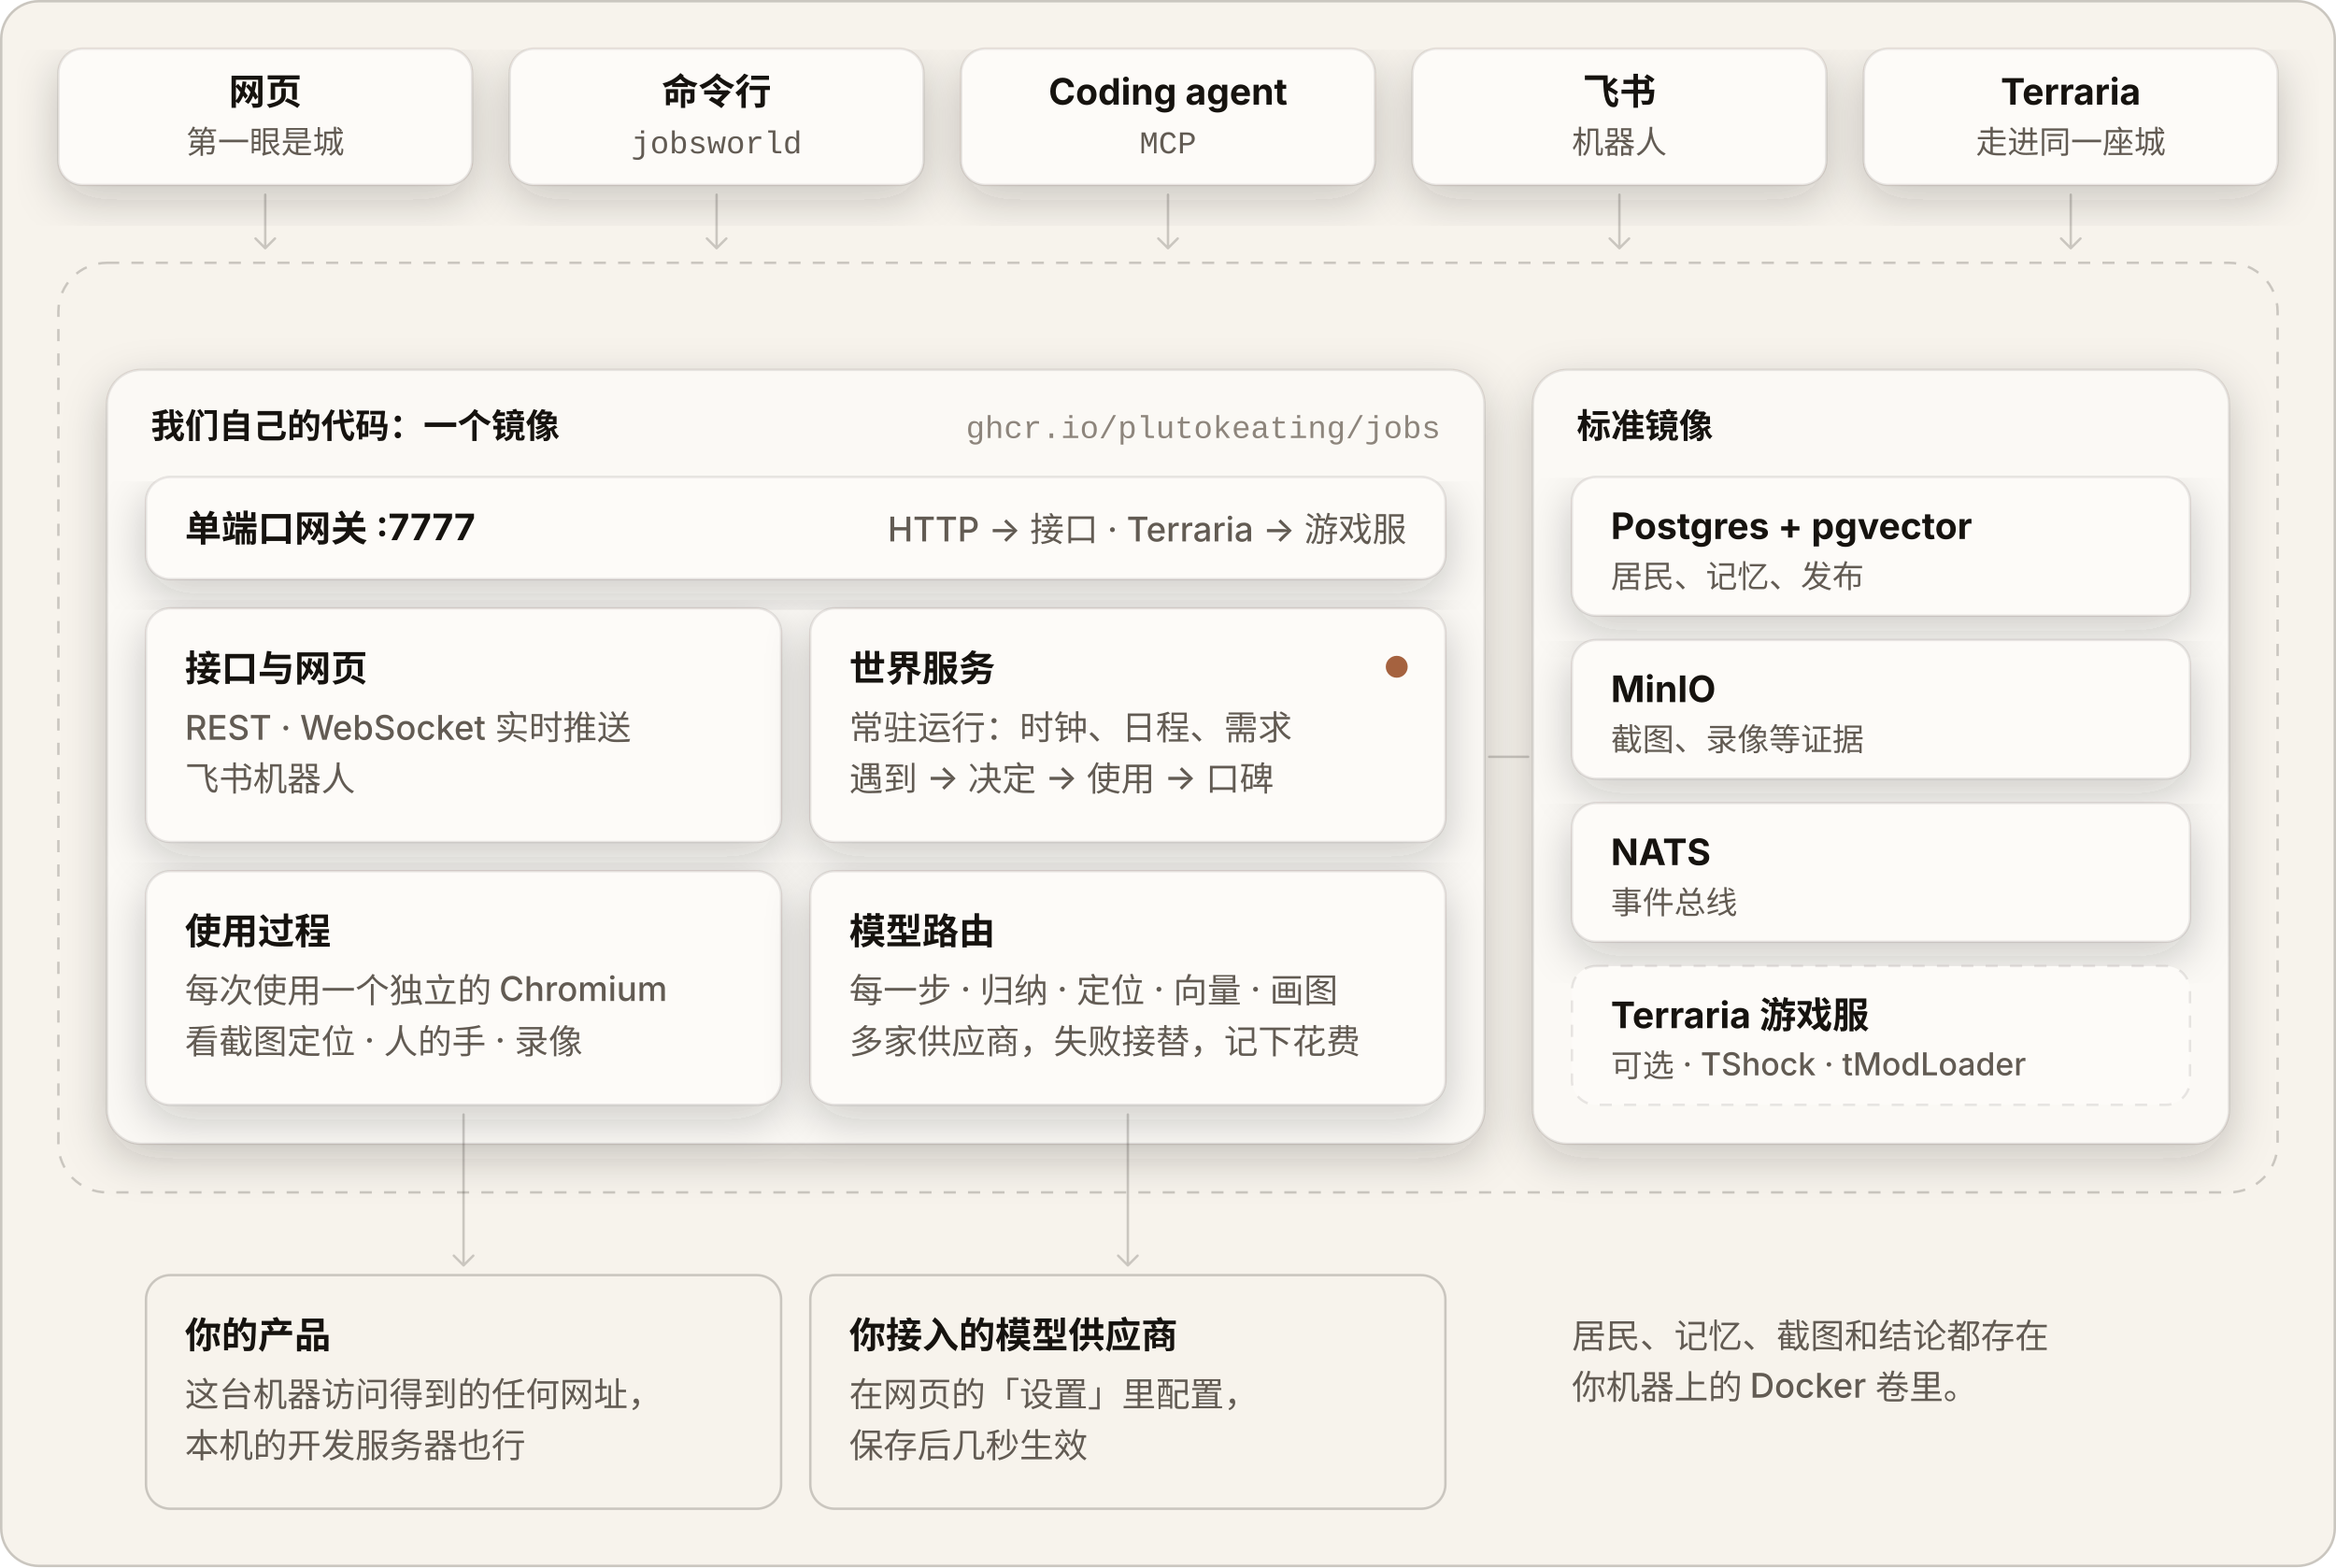
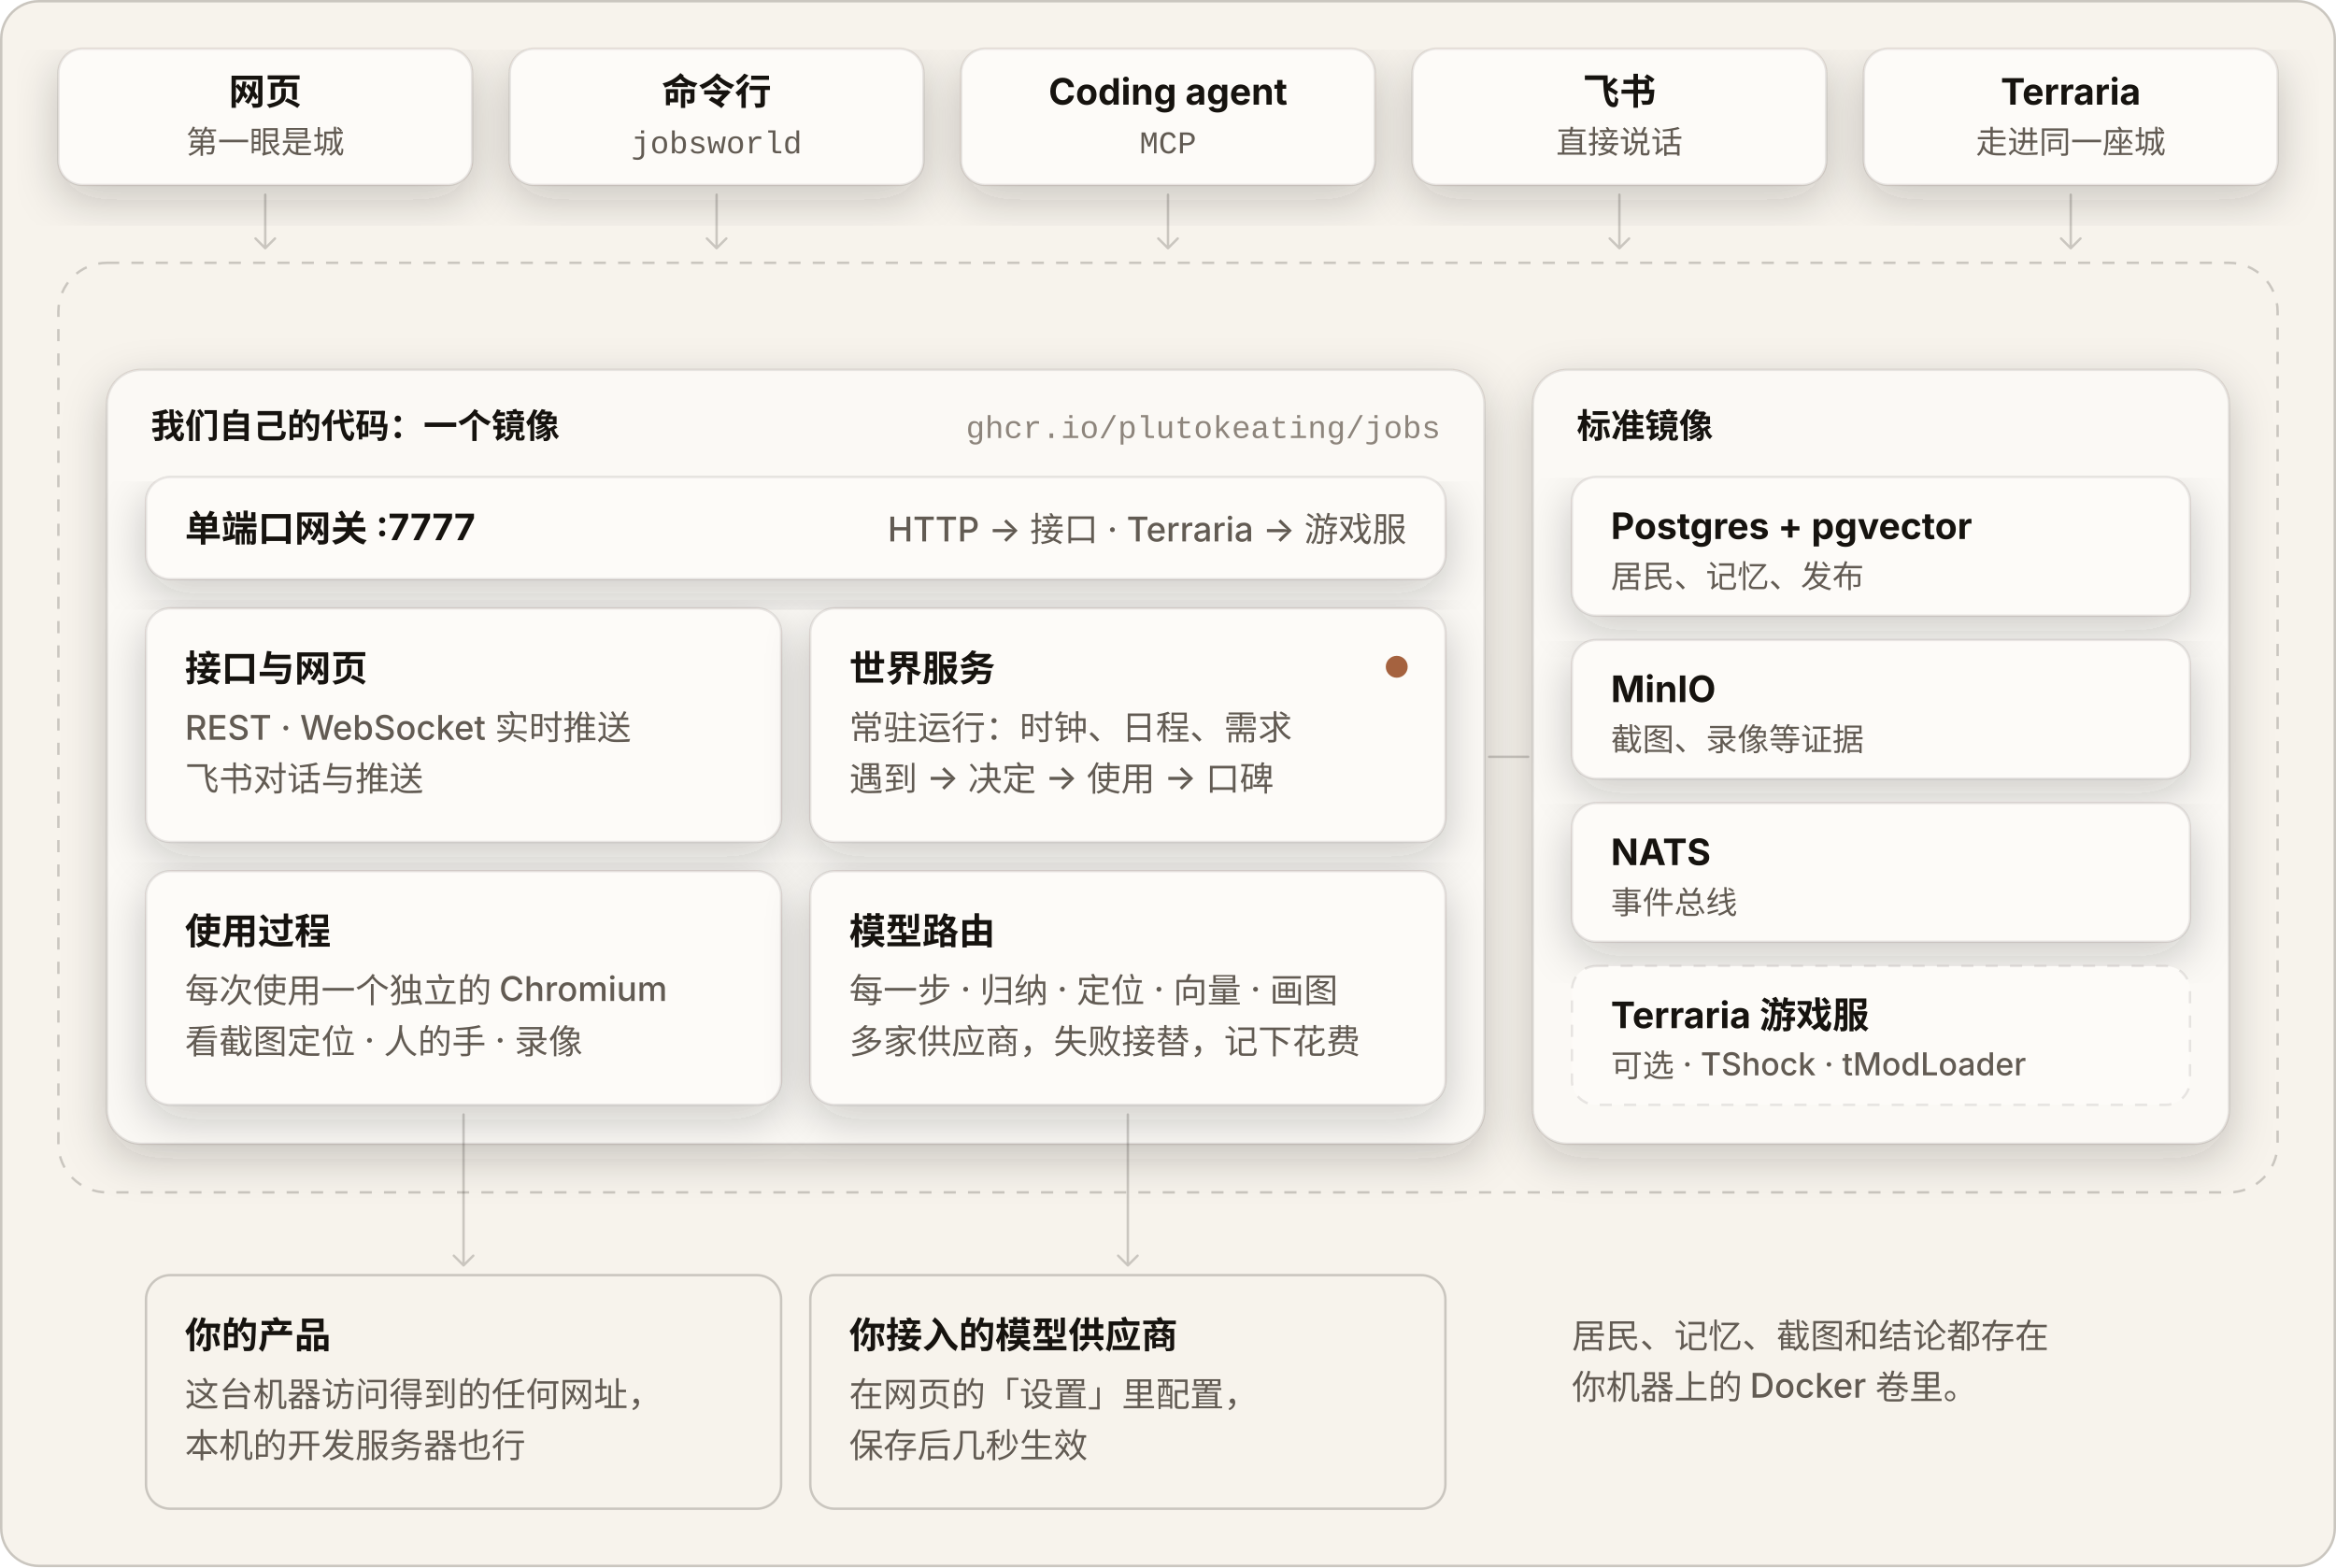
<svg xmlns="http://www.w3.org/2000/svg" class="fig fig-stack" viewBox="0 0 960 644" width="960" height="644" role="img" aria-label="Jobs 的结构：网页、命令行、coding agent、飞书、Terraria 是同一套能力的五个入口；我们自己的代码在一个镜像里（单端口网关、接口与网页、世界服务、使用过程、模型路由），旁边是标准镜像（Postgres、MinIO、NATS、可选的游戏服）；全部跑在你自己的机器上，只向外访问你的产品和你接入的模型供应商。" xml:lang="zh-CN">
  <style>.fig text{font-family:Inter,ui-sans-serif,system-ui,-apple-system,"Segoe UI","PingFang SC","Hiragino Sans GB","Microsoft YaHei","Noto Sans CJK SC","Noto Sans SC",sans-serif}.fig .t{fill:#26221e;font-size:13px;font-weight:450}.fig .t-d{fill:#16130f}.fig .t-m{fill:#625b53}.fig .t-s{fill:#8d857c}.fig .t-inv{fill:#f7f3ec}.fig .t-link{fill:#4b6560}.fig .t-danger{fill:#9c4b4b}.fig .t-mono{font-family:ui-monospace,SFMono-Regular,Menlo,Consolas,"Liberation Mono","Noto Sans Mono CJK SC",monospace}.fig .t-sb{font-weight:600}.fig .t-b{font-weight:700}.fig .t-mid{text-anchor:middle}.fig .t-end{text-anchor:end}.fig .t-num{font-variant-numeric:tabular-nums}.fig .t-9{font-size:9px}.fig .t-11{font-size:11px}.fig .t-12{font-size:12px}.fig .t-13{font-size:13px}.fig .t-14{font-size:14px}.fig .t-15{font-size:15px}.fig .t-16{font-size:16px}.fig .t-19{font-size:19px}.fig .t-24{font-size:24px;letter-spacing:-0.01em}.fig .t-60{font-size:60px;letter-spacing:-0.03em}.fig .f-bg,.fig .f-card{fill:#f7f3ec}.fig .f-inset{fill:#f7f3ec}.fig .f-track{fill:rgb(44 38 32 / 0.1)}.fig .f-danger-wash{fill:#9c4b4b;fill-opacity:0.07}.fig .s-hl{stroke:#fffefc;stroke-opacity:0.09}.fig .fx-shadow{flood-color:rgb(38 34 30 / 0.4);flood-opacity:0.55}.fig .f-raised{fill:#fbf9f5}.fig .f-surface{fill:#fdfbf8}.fig .f-hover{fill:#f1ece3}.fig .f-fg{fill:#16130f}.fig .f-muted{fill:#625b53}.fig .f-subtle{fill:#8d857c}.fig .f-sage{fill:#5f726d}.fig .f-avatar{fill:#8d857c}.fig .f-accent{fill:#a5623f}.fig .f-accent-soft{fill:rgb(165 98 63 / 0.1)}.fig .f-danger{fill:#9c4b4b}.fig .no-fill{fill:none}.fig .s-line{stroke:rgb(44 38 32 / 0.1)}.fig .s-strong{stroke:rgb(44 38 32 / 0.22)}.fig .s-muted{stroke:#8d857c}.fig .s-fg{stroke:#16130f}.fig .s-sage{stroke:#5f726d}.fig .s-accent{stroke:#a5623f;stroke-width:1.5}.fig .s-danger{stroke:#9c4b4b}.fig .s-card{stroke:#f7f3ec;stroke-width:2}.fig .sw-2{stroke-width:2}.fig .dashed{stroke-dasharray:5 5}.fig .faint{opacity:0.45}.fig path,.fig line{stroke-linecap:round;stroke-linejoin:round}.fig .dot{fill:none;stroke-width:4.6;stroke-linecap:round}.fig .dot-off{stroke:rgb(44 38 32 / 0.22)}.fig .dot-on{stroke:#5f726d}.fig .now{opacity:0}.fig-n3 .now{animation:fig-now-3 7.8s cubic-bezier(0.2,0,0,1) infinite}.fig-n4 .now{animation:fig-now-4 10.4s cubic-bezier(0.2,0,0,1) infinite}.fig-n7 .now{animation:fig-now-7 18.2s cubic-bezier(0.2,0,0,1) infinite}.fig .now-2{animation-delay:2.6s}.fig .now-3{animation-delay:5.2s}.fig .now-4{animation-delay:7.8s}.fig .now-5{animation-delay:10.4s}.fig .now-6{animation-delay:13s}.fig .now-7{animation-delay:15.6s}@keyframes fig-now-3{0%{opacity:0}4%,29%{opacity:1}33.3%,100%{opacity:0}}@keyframes fig-now-4{0%{opacity:0}3%,22%{opacity:1}25%,100%{opacity:0}}@keyframes fig-now-7{0%{opacity:0}1.8%,12.5%{opacity:1}14.28%,100%{opacity:0}}.fig .ripple{opacity:0.5;transform-box:fill-box;transform-origin:center;animation:fig-ripple 2.6s cubic-bezier(0.2,0,0,1) infinite}@keyframes fig-ripple{0%{opacity:0.9;transform:scale(0.4)}70%,100%{opacity:0;transform:scale(1.5)}}.fig .breath{animation:fig-breath 5000ms cubic-bezier(0.45,0,0.55,1) infinite}@keyframes fig-breath{0%,100%{opacity:0.35}50%{opacity:1}}.fig .tw{animation:fig-twinkle 9s cubic-bezier(0.45,0,0.55,1) infinite}.fig .tw-2{animation-delay:-2.2s}.fig .tw-3{animation-delay:-4.6s}.fig .tw-4{animation-delay:-6.9s}@keyframes fig-twinkle{0%,38%,100%{opacity:1}46%,72%{opacity:0.12}80%{opacity:1}}.fig .px-a{fill:#5f726d}.fig .px-b{fill:#3e4f4b}.fig .px-lit{fill:#a5623f}.fig .px-dim{fill:#f7f3ec;opacity:.5}@media (prefers-reduced-motion:reduce){.fig *{animation:none!important}}</style>
  <defs>
    <clipPath id="fig-card">
      <rect width="960" height="644" rx="16" />
    </clipPath>
  </defs>
  <g clip-path="url(#fig-card)">
    <rect width="960" height="644" fill="#f7f3ec" />
    <defs>
      <filter id="fx-stack" x="-10%" y="-10%" width="120%" height="140%">
        <feDropShadow class="fx-shadow" dx="0" dy="6" stdDeviation="9" />
      </filter>
    </defs>
    <rect x="24" y="20" width="170" height="56" rx="10" class="f-surface s-line" filter="url(#fx-stack)" />
    <path d="M34 20.75H184" class="s-hl no-fill" />
    <text x="109" y="43" class="t t-d t-b t-15 t-mid">网页</text>
    <text x="109" y="63" class="t t-m t-13 t-mid">第一眼是城</text>
    <path d="M109 80L109 102M105 98L109 102L113 98" class="s-strong no-fill" />
    <rect x="209.5" y="20" width="170" height="56" rx="10" class="f-surface s-line" filter="url(#fx-stack)" />
    <path d="M219.5 20.75H369.5" class="s-hl no-fill" />
    <text x="294.5" y="43" class="t t-d t-b t-15 t-mid">命令行</text>
    <text x="294.5" y="63" class="t t-m t-13 t-mid t-mono">jobsworld</text>
    <path d="M294.5 80L294.5 102M290.5 98L294.5 102L298.5 98" class="s-strong no-fill" />
    <rect x="395" y="20" width="170" height="56" rx="10" class="f-surface s-line" filter="url(#fx-stack)" />
    <path d="M405 20.75H555" class="s-hl no-fill" />
    <text x="480" y="43" class="t t-d t-b t-15 t-mid">Coding agent</text>
    <text x="480" y="63" class="t t-m t-13 t-mid t-mono">MCP</text>
    <path d="M480 80L480 102M476 98L480 102L484 98" class="s-strong no-fill" />
    <rect x="580.5" y="20" width="170" height="56" rx="10" class="f-surface s-line" filter="url(#fx-stack)" />
    <path d="M590.5 20.75H740.5" class="s-hl no-fill" />
    <text x="665.5" y="43" class="t t-d t-b t-15 t-mid">飞书</text>
-     <text x="665.5" y="63" class="t t-m t-13 t-mid">机器人</text>
+     <text x="665.5" y="63" class="t t-m t-13 t-mid">直接说话</text>
    <path d="M665.5 80L665.5 102M661.5 98L665.5 102L669.5 98" class="s-strong no-fill" />
    <rect x="766" y="20" width="170" height="56" rx="10" class="f-surface s-line" filter="url(#fx-stack)" />
    <path d="M776 20.75H926" class="s-hl no-fill" />
    <text x="851" y="43" class="t t-d t-b t-15 t-mid">Terraria</text>
    <text x="851" y="63" class="t t-m t-13 t-mid">走进同一座城</text>
    <path d="M851 80L851 102M847 98L851 102L855 98" class="s-strong no-fill" />
    <text x="44" y="136" class="t t-m t-sb t-14">你的机器 · Docker</text>
    <rect x="24" y="108" width="912" height="382" rx="20" class="f-inset s-strong dashed" />
    <rect x="44" y="152" width="566" height="318" rx="14" class="f-raised s-line" filter="url(#fx-stack)" />
    <path d="M58 152.75H596" class="s-hl no-fill" />
    <text x="62" y="180" class="t t-d t-sb t-14">我们自己的代码：一个镜像</text>
    <text x="592" y="180" class="t t-s t-13 t-mono t-end">ghcr.io/plutokeating/jobs</text>
    <rect x="60" y="196" width="534" height="42" rx="10" class="f-surface s-line" filter="url(#fx-stack)" />
    <path d="M70 196.75H584" class="s-hl no-fill" />
    <text x="76" y="222.5" class="t t-d t-b t-15">单端口网关 :7777</text>
    <text x="578" y="222.5" class="t t-m t-14 t-end">HTTP → 接口 · Terraria → 游戏服</text>
    <rect x="60" y="250" width="261" height="96" rx="10" class="f-surface s-line" filter="url(#fx-stack)" />
    <path d="M70 250.75H311" class="s-hl no-fill" />
    <text x="76" y="280" class="t t-d t-b t-15">接口与网页</text>
    <text x="76" y="304" class="t t-m t-14">REST · WebSocket 实时推送</text>
-     <text x="76" y="325" class="t t-m t-14">飞书机器人</text>
+     <text x="76" y="325" class="t t-m t-14">飞书对话与推送</text>
    <rect x="333" y="250" width="261" height="96" rx="10" class="f-surface s-line" filter="url(#fx-stack)" />
    <path d="M343 250.75H584" class="s-hl no-fill" />
    <text x="349" y="280" class="t t-d t-b t-15">世界服务</text>
    <text x="349" y="304" class="t t-m t-14">常驻运行：时钟、日程、需求</text>
    <text x="349" y="325" class="t t-m t-14">遇到 → 决定 → 使用 → 口碑</text>
    <circle cx="574" cy="274" r="4.5" class="f-accent breath" />
    <rect x="60" y="358" width="261" height="96" rx="10" class="f-surface s-line" filter="url(#fx-stack)" />
    <path d="M70 358.75H311" class="s-hl no-fill" />
    <text x="76" y="388" class="t t-d t-b t-15">使用过程</text>
    <text x="76" y="412" class="t t-m t-14">每次使用一个独立的 Chromium</text>
    <text x="76" y="433" class="t t-m t-14">看截图定位 · 人的手 · 录像</text>
    <rect x="333" y="358" width="261" height="96" rx="10" class="f-surface s-line" filter="url(#fx-stack)" />
    <path d="M343 358.75H584" class="s-hl no-fill" />
    <text x="349" y="388" class="t t-d t-b t-15">模型路由</text>
    <text x="349" y="412" class="t t-m t-14">每一步 · 归纳 · 定位 · 向量 · 画图</text>
    <text x="349" y="433" class="t t-m t-14">多家供应商，失败接替，记下花费</text>
    <rect x="630" y="152" width="286" height="318" rx="14" class="f-raised s-line" filter="url(#fx-stack)" />
    <path d="M644 152.75H902" class="s-hl no-fill" />
    <text x="648" y="180" class="t t-d t-sb t-14">标准镜像</text>
    <rect x="646" y="196" width="254" height="57" rx="10" class="f-surface s-line" filter="url(#fx-stack)" />
    <path d="M656 196.75H890" class="s-hl no-fill" />
    <text x="662" y="221.5" class="t t-d t-b t-15">Postgres + pgvector</text>
    <text x="662" y="241.5" class="t t-m t-13">居民、记忆、发布</text>
    <rect x="646" y="263" width="254" height="57" rx="10" class="f-surface s-line" filter="url(#fx-stack)" />
    <path d="M656 263.75H890" class="s-hl no-fill" />
    <text x="662" y="288.5" class="t t-d t-b t-15">MinIO</text>
    <text x="662" y="308.5" class="t t-m t-13">截图、录像等证据</text>
    <rect x="646" y="330" width="254" height="57" rx="10" class="f-surface s-line" filter="url(#fx-stack)" />
    <path d="M656 330.75H890" class="s-hl no-fill" />
    <text x="662" y="355.5" class="t t-d t-b t-15">NATS</text>
    <text x="662" y="375.5" class="t t-m t-13">事件总线</text>
    <rect x="646" y="397" width="254" height="57" rx="10" class="f-surface s-line dashed" />
    <text x="662" y="422.5" class="t t-d t-b t-15">Terraria 游戏服</text>
    <text x="662" y="442.5" class="t t-m t-13">可选 · TShock · tModLoader</text>
    <path d="M612 311h16" class="s-strong no-fill" />
    <path d="M190.5 458L190.5 520M186.5 516L190.5 520L194.5 516" class="s-strong no-fill" />
    <path d="M463.5 458L463.5 520M459.5 516L463.5 520L467.5 516" class="s-strong no-fill" />
    <rect x="60" y="524" width="261" height="96" rx="10" class="no-fill s-strong" />
    <text x="76" y="554" class="t t-d t-b t-15">你的产品</text>
    <text x="76" y="578" class="t t-m t-14">这台机器访问得到的任何网址，</text>
    <text x="76" y="599" class="t t-m t-14">本机的开发服务器也行</text>
    <rect x="333" y="524" width="261" height="96" rx="10" class="no-fill s-strong" />
    <text x="349" y="554" class="t t-d t-b t-15">你接入的模型供应商</text>
    <text x="349" y="578" class="t t-m t-14">在网页的「设置」里配置，</text>
    <text x="349" y="599" class="t t-m t-14">保存后几秒生效</text>
    <text x="646" y="554" class="t t-m t-14">居民、记忆、截图和结论都存在</text>
    <text x="646" y="575" class="t t-m t-14">你机器上的 Docker 卷里。</text>
  </g>
  <rect x="0.5" y="0.5" width="959" height="643" rx="15.5" fill="none" stroke="rgb(44 38 32 / 0.22)" />
</svg>
